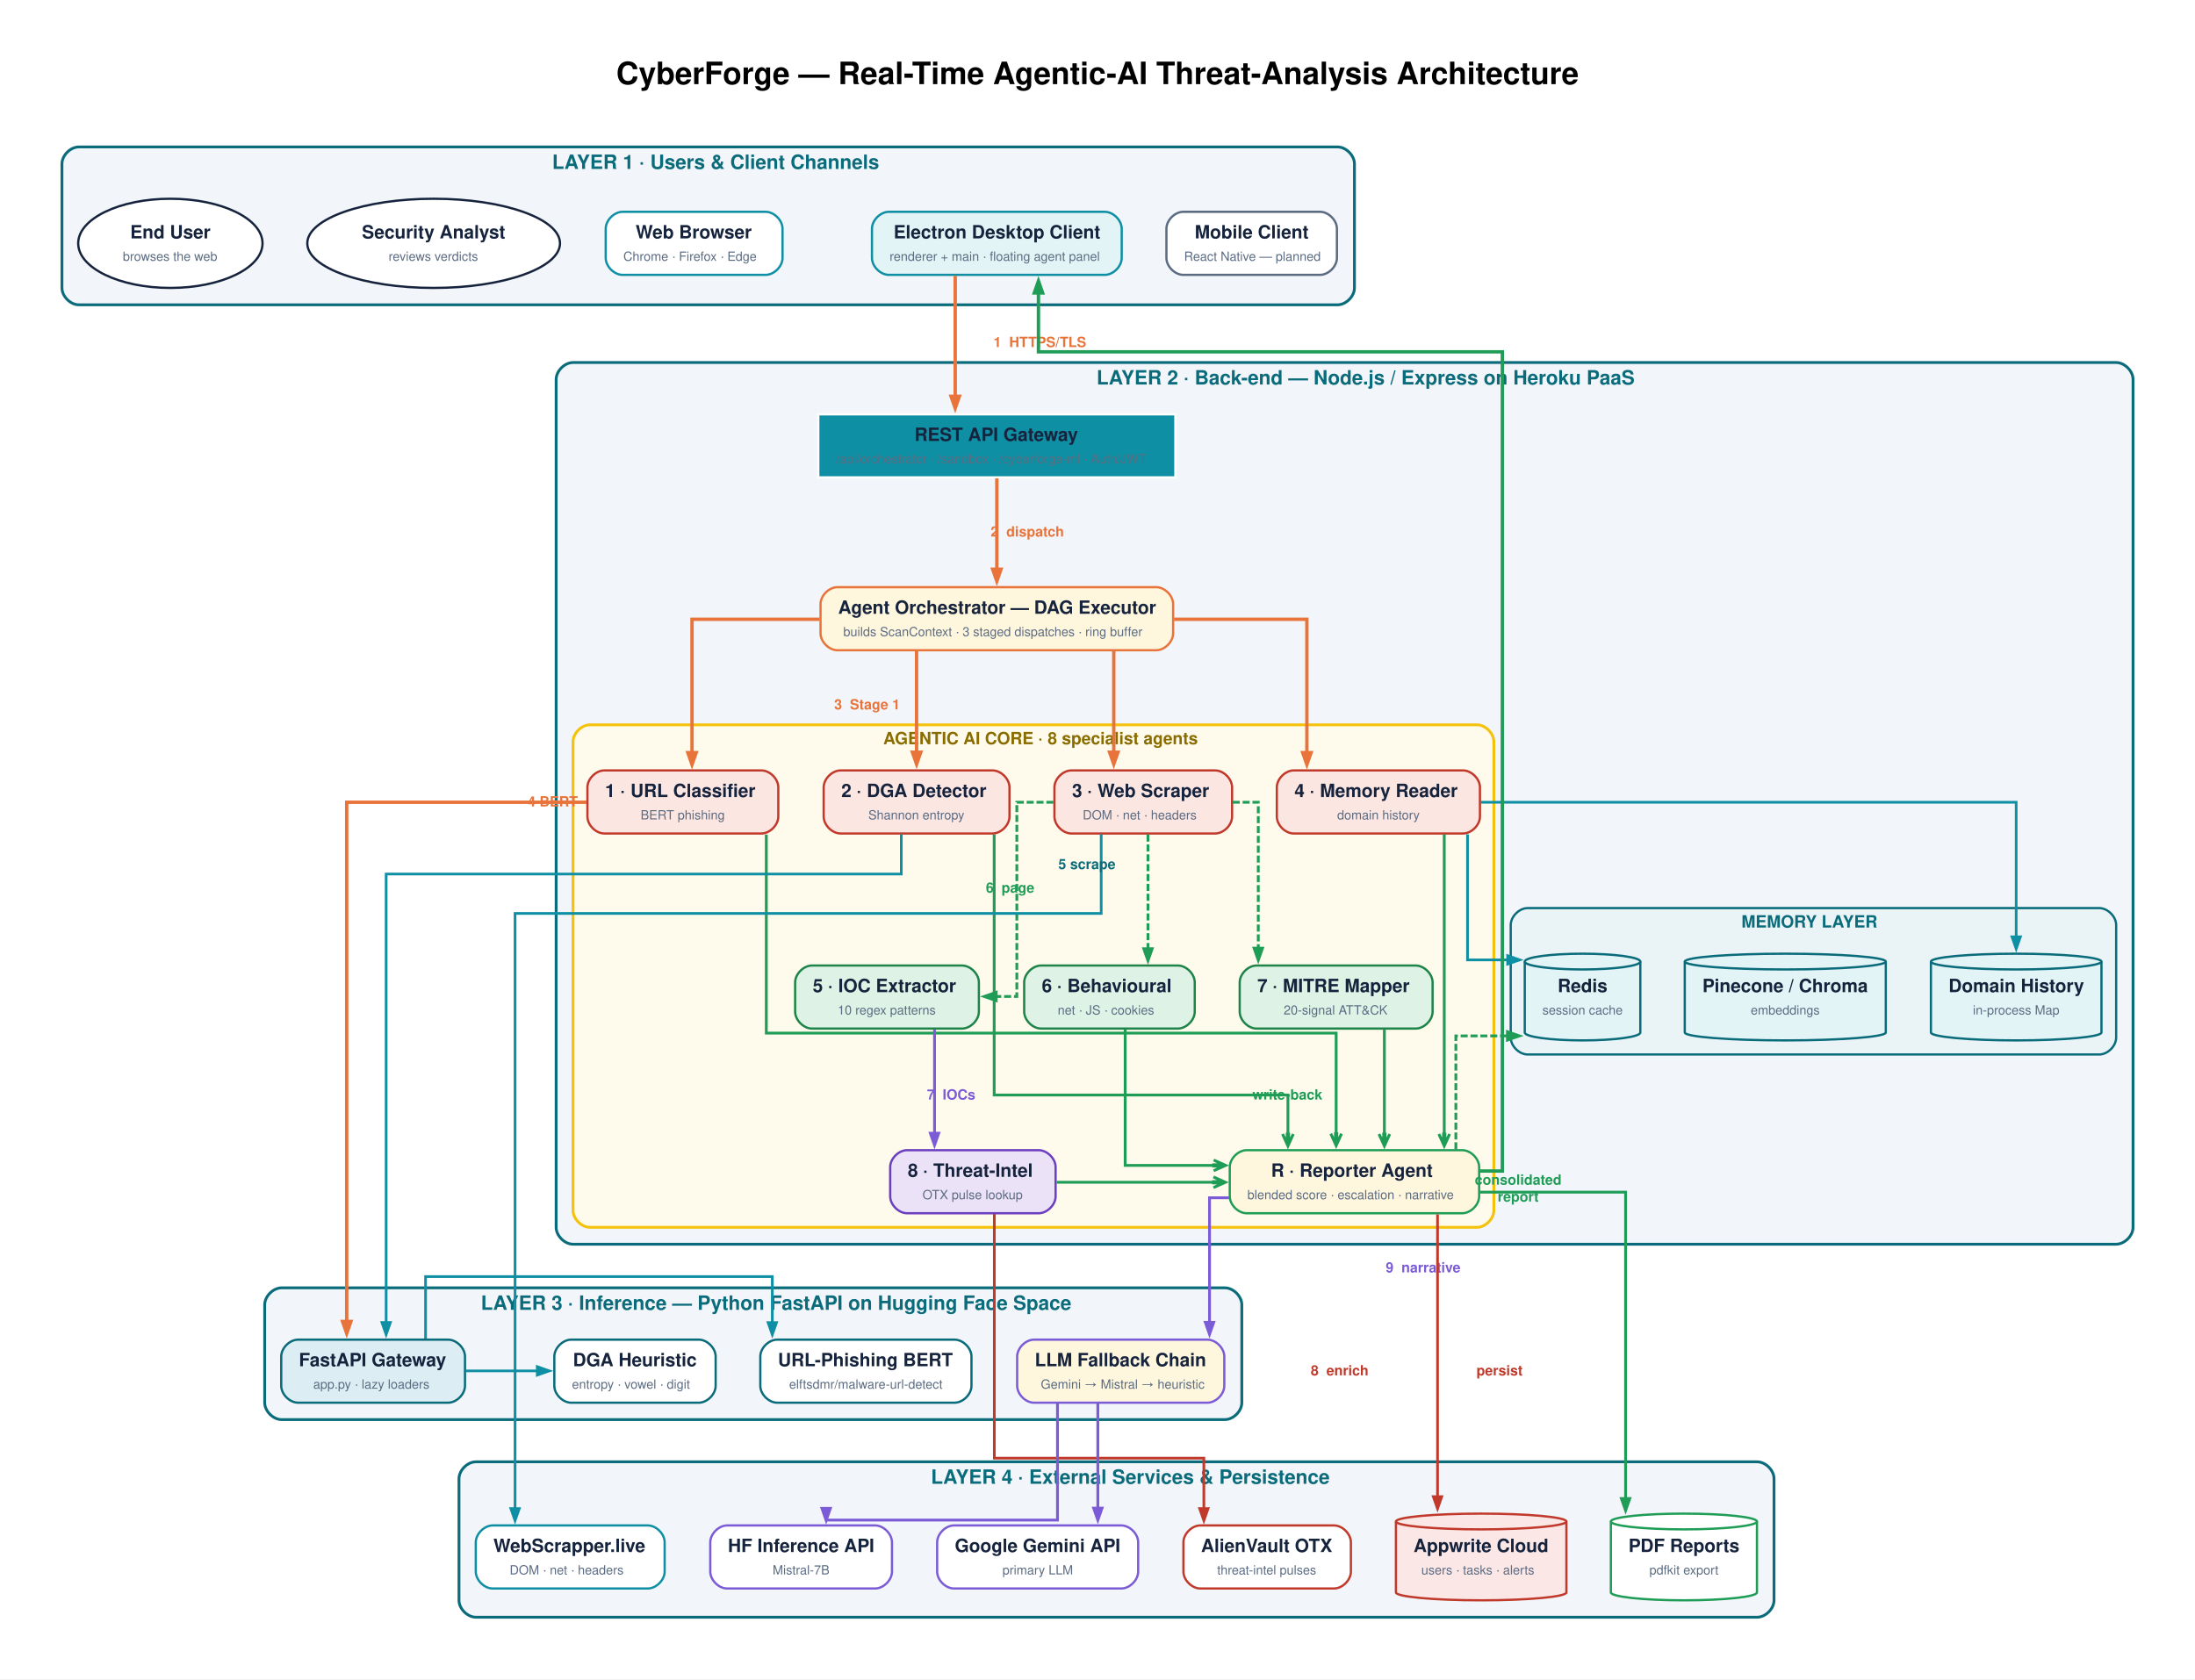
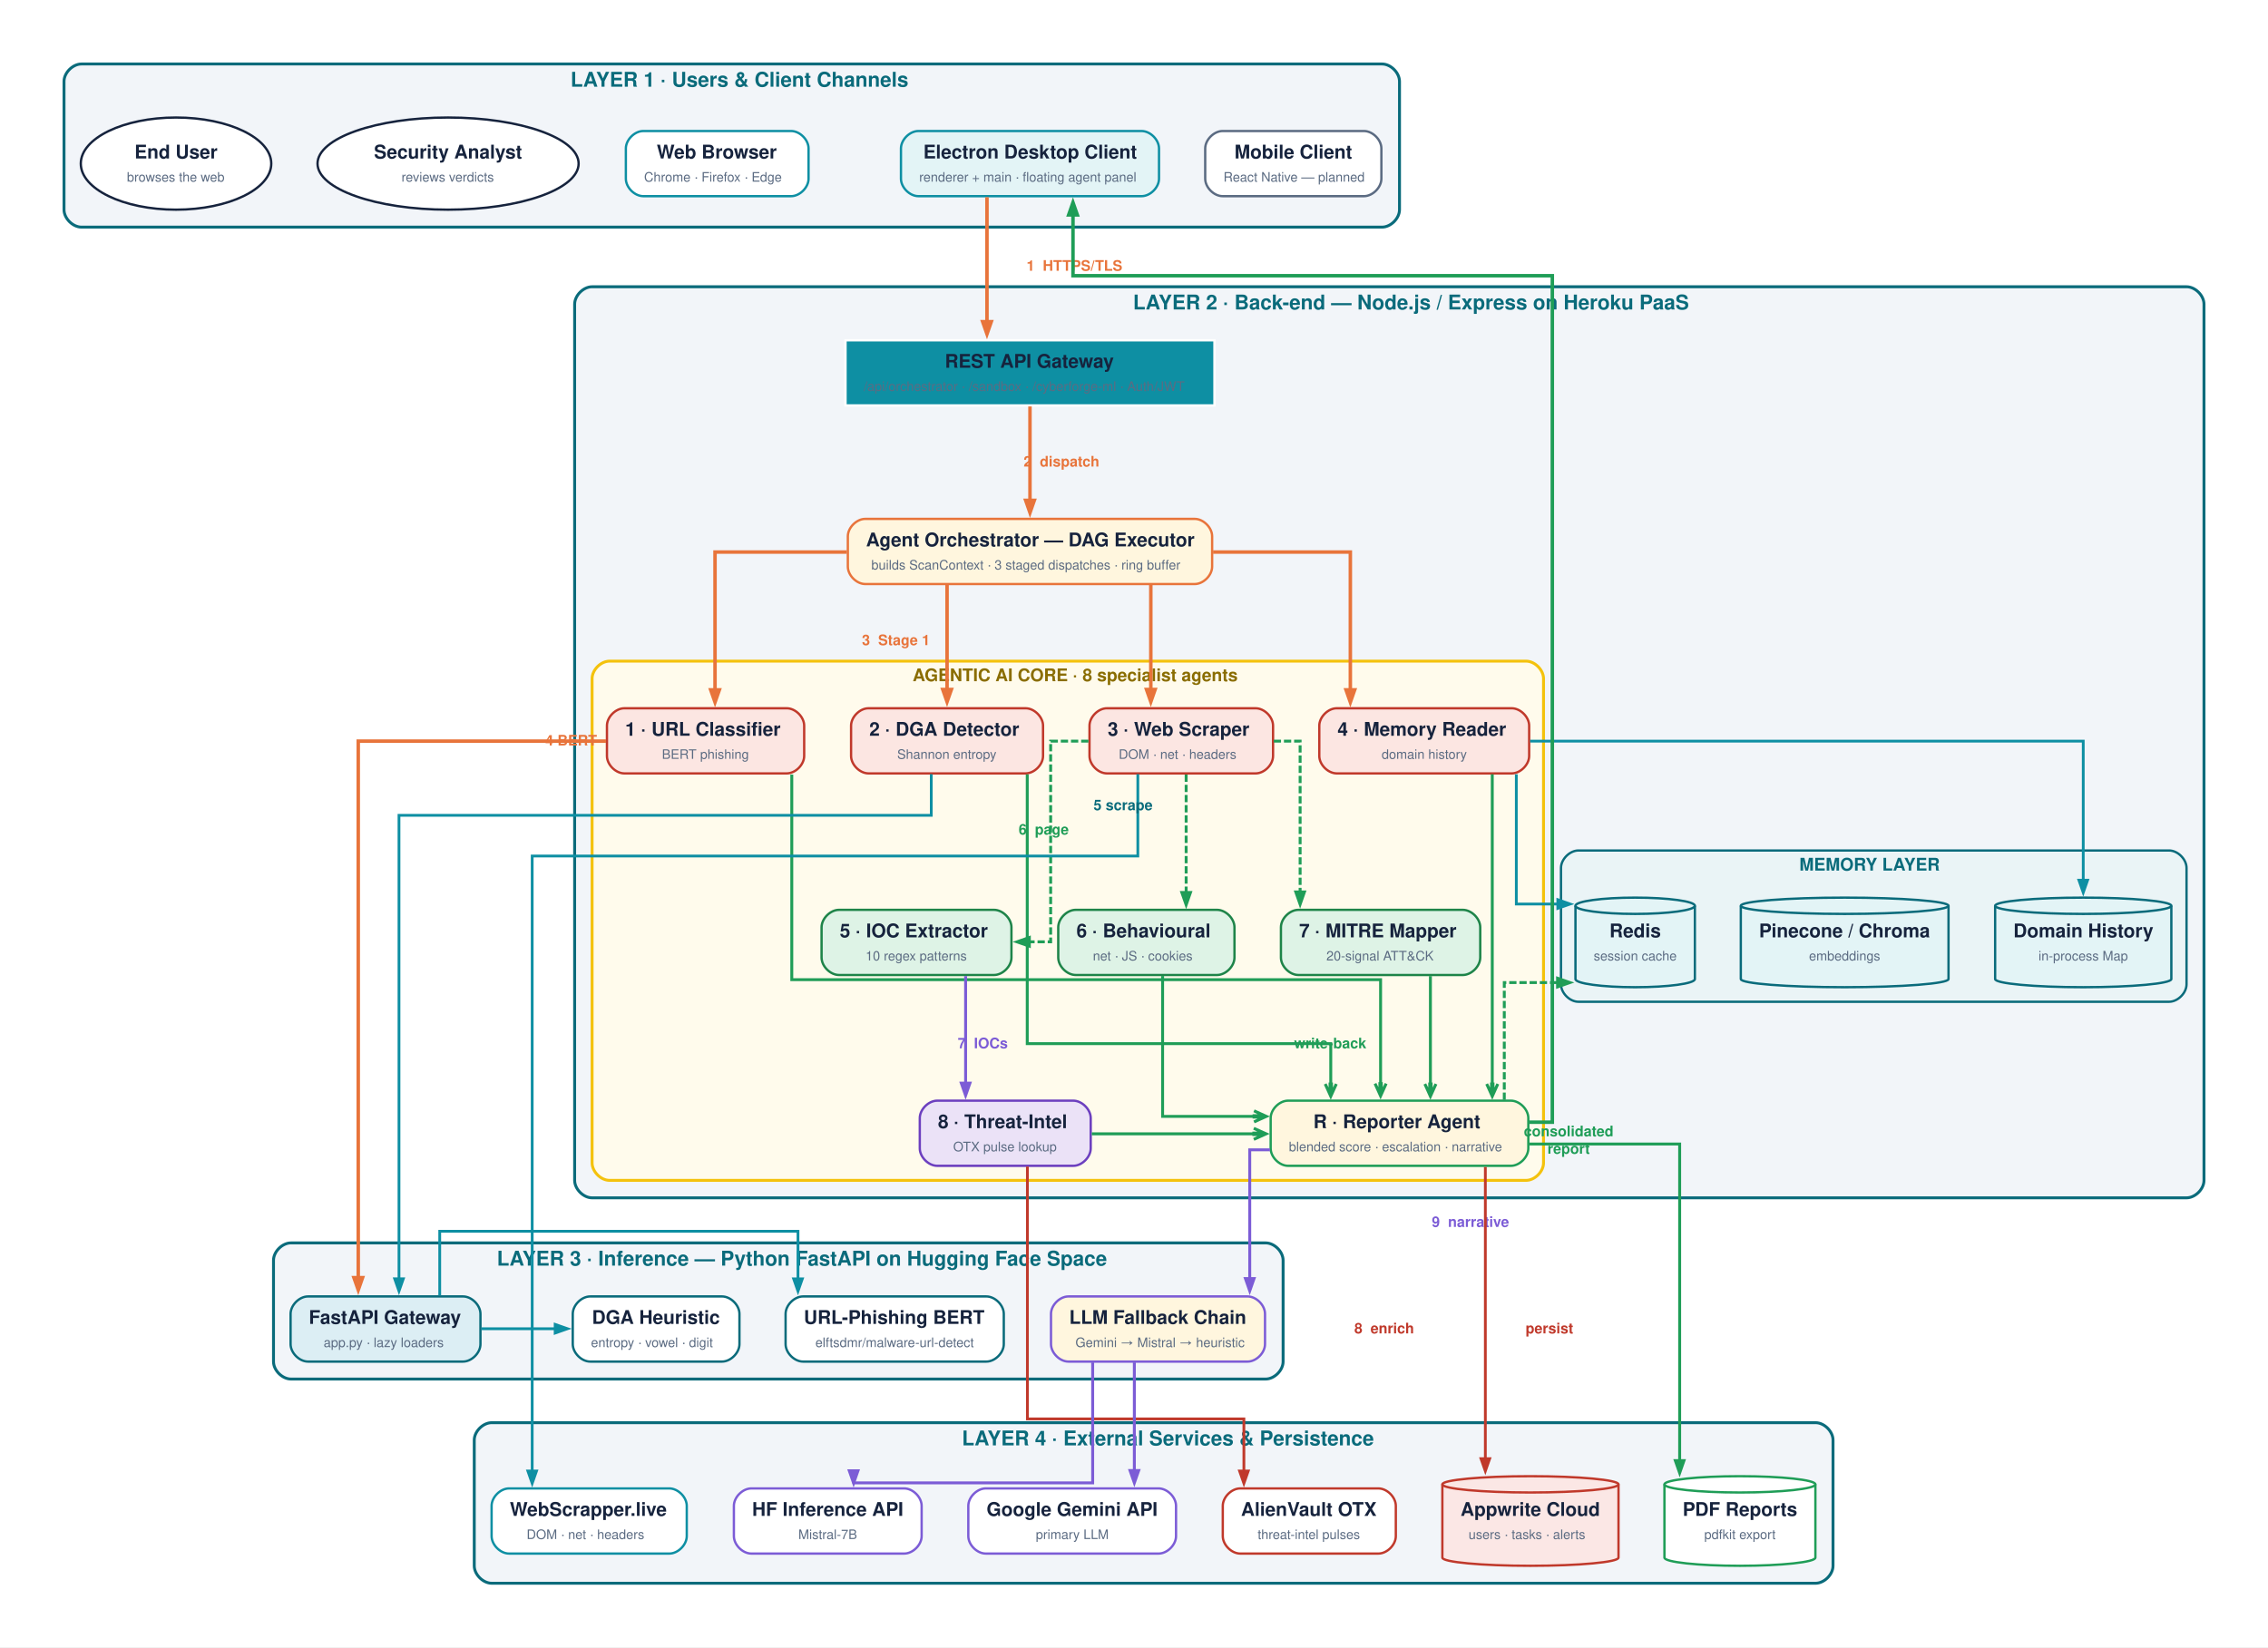
- <svg xmlns="http://www.w3.org/2000/svg" width="1559pt" height="1193pt" viewBox="0.00 0.00 1559.00 1193.00">
-   <g id="graph0" class="graph" transform="scale(1 1) rotate(0) translate(36 1156.96)">
-     <polygon fill="white" stroke="none" points="-36,36 -36,-1156.96 1523,-1156.96 1523,36 -36,36" />
-     <text xml:space="preserve" text-anchor="middle" x="743.5" y="-1097.16" font-family="Helvetica,sans-Serif" font-weight="bold" font-size="22.00">CyberForge — Real-Time Agentic-AI Threat-Analysis Architecture</text>
+ <svg xmlns="http://www.w3.org/2000/svg" width="1559pt" height="1133pt" viewBox="0.00 0.00 1559.00 1133.00">
+   <g id="graph0" class="graph" transform="scale(1 1) rotate(0) translate(36 1096.56)">
+     <polygon fill="white" stroke="none" points="-36,36 -36,-1096.56 1523,-1096.56 1523,36 -36,36" />
    <g id="clust1" class="cluster">
      <path fill="#f2f5f9" stroke="#0a6b7b" stroke-width="2" d="M20,-940.4C20,-940.4 914,-940.4 914,-940.4 920,-940.4 926,-946.4 926,-952.4 926,-952.4 926,-1040.56 926,-1040.56 926,-1046.56 920,-1052.56 914,-1052.56 914,-1052.56 20,-1052.56 20,-1052.56 14,-1052.56 8,-1046.56 8,-1040.56 8,-1040.56 8,-952.4 8,-952.4 8,-946.4 14,-940.4 20,-940.4" />
      <text xml:space="preserve" text-anchor="start" x="356.16" y="-1036.96" font-family="Helvetica,sans-Serif" font-weight="bold" font-size="14.00" fill="#0a6b7b">LAYER 1 · Users &amp; Client Channels</text>
    </g>
    <g id="clust3" class="cluster">
      <path fill="#f2f5f9" stroke="#0a6b7b" stroke-width="2" d="M371,-273C371,-273 1467,-273 1467,-273 1473,-273 1479,-279 1479,-285 1479,-285 1479,-887.4 1479,-887.4 1479,-893.4 1473,-899.4 1467,-899.4 1467,-899.4 371,-899.4 371,-899.4 365,-899.4 359,-893.4 359,-887.4 359,-887.4 359,-285 359,-285 359,-279 365,-273 371,-273" />
      <text xml:space="preserve" text-anchor="start" x="742.82" y="-883.8" font-family="Helvetica,sans-Serif" font-weight="bold" font-size="14.00" fill="#0a6b7b">LAYER 2 · Back-end — Node.js / Express on Heroku PaaS</text>
    </g>
    <g id="clust4" class="cluster">
      <path fill="#fffbec" stroke="#f4c20d" stroke-width="2" d="M383,-285C383,-285 1013,-285 1013,-285 1019,-285 1025,-291 1025,-297 1025,-297 1025,-630 1025,-630 1025,-636 1019,-642 1013,-642 1013,-642 383,-642 383,-642 377,-642 371,-636 371,-630 371,-630 371,-297 371,-297 371,-291 377,-285 383,-285" />
      <text xml:space="preserve" text-anchor="start" x="591.33" y="-628.2" font-family="Helvetica,sans-Serif" font-weight="bold" font-size="12.00" fill="#8a6d00">AGENTIC AI CORE · 8 specialist agents</text>
    </g>
    <g id="clust8" class="cluster">
      <path fill="#eaf4f6" stroke="#0a6b7b" stroke-width="1.6" d="M1049,-407.8C1049,-407.8 1455,-407.8 1455,-407.8 1461,-407.8 1467,-413.8 1467,-419.8 1467,-419.8 1467,-499.8 1467,-499.8 1467,-505.8 1461,-511.8 1455,-511.8 1455,-511.8 1049,-511.8 1049,-511.8 1043,-511.8 1037,-505.8 1037,-499.8 1037,-499.8 1037,-419.8 1037,-419.8 1037,-413.8 1043,-407.8 1049,-407.8" />
      <text xml:space="preserve" text-anchor="start" x="1200.84" y="-498" font-family="Helvetica,sans-Serif" font-weight="bold" font-size="12.00" fill="#0a6b7b">MEMORY LAYER</text>
    </g>
    <g id="clust10" class="cluster">
      <path fill="#f2f5f9" stroke="#0a6b7b" stroke-width="2" d="M164,-148.4C164,-148.4 834,-148.4 834,-148.4 840,-148.4 846,-154.4 846,-160.4 846,-160.4 846,-230 846,-230 846,-236 840,-242 834,-242 834,-242 164,-242 164,-242 158,-242 152,-236 152,-230 152,-230 152,-160.4 152,-160.4 152,-154.4 158,-148.4 164,-148.4" />
      <text xml:space="preserve" text-anchor="start" x="305.53" y="-226.4" font-family="Helvetica,sans-Serif" font-weight="bold" font-size="14.00" fill="#0a6b7b">LAYER 3 · Inference — Python FastAPI on Hugging Face Space</text>
    </g>
    <g id="clust12" class="cluster">
      <path fill="#f2f5f9" stroke="#0a6b7b" stroke-width="2" d="M302,-8C302,-8 1212,-8 1212,-8 1218,-8 1224,-14 1224,-20 1224,-20 1224,-106.4 1224,-106.4 1224,-112.4 1218,-118.4 1212,-118.4 1212,-118.4 302,-118.4 302,-118.4 296,-118.4 290,-112.4 290,-106.4 290,-106.4 290,-20 290,-20 290,-14 296,-8 302,-8" />
      <text xml:space="preserve" text-anchor="start" x="625.2" y="-102.8" font-family="Helvetica,sans-Serif" font-weight="bold" font-size="14.00" fill="#0a6b7b">LAYER 4 · External Services &amp; Persistence</text>
    </g>
    <g id="node1" class="node">
      <ellipse fill="#ffffff" stroke="#16233d" stroke-width="1.6" cx="85" cy="-984.08" rx="65.46" ry="31.68" />
      <text xml:space="preserve" text-anchor="start" x="56.46" y="-987.58" font-family="Helvetica,sans-Serif" font-weight="bold" font-size="13.00" fill="#16233d">End User</text>
      <text xml:space="preserve" text-anchor="start" x="51.23" y="-971.68" font-family="Helvetica,sans-Serif" font-size="9.00" fill="#5b6b82">browses the web</text>
    </g>
    <g id="node3" class="node">
      <path fill="#e3f4f6" stroke="#0e8fa3" stroke-width="1.6" d="M748.69,-1006.48C748.69,-1006.48 595.31,-1006.48 595.31,-1006.48 589.31,-1006.48 583.31,-1000.48 583.31,-994.48 583.31,-994.48 583.31,-973.68 583.31,-973.68 583.31,-967.68 589.31,-961.68 595.31,-961.68 595.31,-961.68 748.69,-961.68 748.69,-961.68 754.69,-961.68 760.69,-967.68 760.69,-973.68 760.69,-973.68 760.69,-994.48 760.69,-994.48 760.69,-1000.48 754.69,-1006.48 748.69,-1006.48" />
      <text xml:space="preserve" text-anchor="start" x="598.68" y="-987.58" font-family="Helvetica,sans-Serif" font-weight="bold" font-size="13.00" fill="#16233d">Electron Desktop Client</text>
      <text xml:space="preserve" text-anchor="start" x="595.83" y="-971.68" font-family="Helvetica,sans-Serif" font-size="9.00" fill="#5b6b82">renderer + main · floating agent panel</text>
    </g>
    <g id="node2" class="node">
      <ellipse fill="#ffffff" stroke="#16233d" stroke-width="1.6" cx="272" cy="-984.08" rx="89.74" ry="31.68" />
      <text xml:space="preserve" text-anchor="start" x="221.06" y="-987.58" font-family="Helvetica,sans-Serif" font-weight="bold" font-size="13.00" fill="#16233d">Security Analyst</text>
      <text xml:space="preserve" text-anchor="start" x="239.99" y="-971.68" font-family="Helvetica,sans-Serif" font-size="9.00" fill="#5b6b82">reviews verdicts</text>
    </g>
    <g id="node6" class="node">
      <polygon fill="#0e8fa3" stroke="white" stroke-width="1.6" points="798.81,-862.6 545.19,-862.6 545.19,-817.8 798.81,-817.8 798.81,-862.6" />
      <text xml:space="preserve" text-anchor="start" x="613.48" y="-843.7" font-family="Helvetica,sans-Serif" font-weight="bold" font-size="13.00" fill="#16233d">REST API Gateway</text>
      <text xml:space="preserve" text-anchor="start" x="557.71" y="-827.8" font-family="Helvetica,sans-Serif" font-size="9.00" fill="#5b6b82">/api/orchestrator · /sandbox · /cyberforge-ml · Auth/JWT</text>
    </g>
    <g id="edge3" class="edge">
      <path fill="none" stroke="#e8743b" stroke-width="2.4" d="M642.44,-960.96C642.44,-960.96 642.44,-875.39 642.44,-875.39" />
      <polygon fill="#e8743b" stroke="#e8743b" stroke-width="2.4" points="645.41,-875.39 642.44,-866.89 639.46,-875.39 645.41,-875.39" />
      <text xml:space="preserve" text-anchor="middle" x="702.56" y="-910.4" font-family="Helvetica,sans-Serif" font-weight="bold" font-size="10.00" fill="#e8743b">1  HTTPS/TLS</text>
    </g>
    <g id="node4" class="node">
      <path fill="#ffffff" stroke="#0e8fa3" stroke-width="1.6" d="M507.79,-1006.48C507.79,-1006.48 406.21,-1006.48 406.21,-1006.48 400.21,-1006.48 394.21,-1000.48 394.21,-994.48 394.21,-994.48 394.21,-973.68 394.21,-973.68 394.21,-967.68 400.21,-961.68 406.21,-961.68 406.21,-961.68 507.79,-961.68 507.79,-961.68 513.79,-961.68 519.79,-967.68 519.79,-973.68 519.79,-973.68 519.79,-994.48 519.79,-994.48 519.79,-1000.48 513.79,-1006.48 507.79,-1006.48" />
      <text xml:space="preserve" text-anchor="start" x="415.46" y="-987.58" font-family="Helvetica,sans-Serif" font-weight="bold" font-size="13.00" fill="#16233d">Web Browser</text>
      <text xml:space="preserve" text-anchor="start" x="406.73" y="-971.68" font-family="Helvetica,sans-Serif" font-size="9.00" fill="#5b6b82">Chrome · Firefox · Edge</text>
    </g>
    <g id="edge4" class="edge">
</g>
    <g id="node5" class="node">
      <path fill="#ffffff" stroke="#5b6b82" stroke-width="1.6" d="M901.55,-1006.48C901.55,-1006.48 804.45,-1006.48 804.45,-1006.48 798.45,-1006.48 792.45,-1000.48 792.45,-994.48 792.45,-994.48 792.45,-973.68 792.45,-973.68 792.45,-967.68 798.45,-961.68 804.45,-961.68 804.45,-961.68 901.55,-961.68 901.55,-961.68 907.55,-961.68 913.55,-967.68 913.55,-973.68 913.55,-973.68 913.55,-994.48 913.55,-994.48 913.55,-1000.48 907.55,-1006.48 901.55,-1006.48" />
      <text xml:space="preserve" text-anchor="start" x="812.56" y="-987.58" font-family="Helvetica,sans-Serif" font-weight="bold" font-size="13.00" fill="#16233d">Mobile Client</text>
      <text xml:space="preserve" text-anchor="start" x="804.97" y="-971.68" font-family="Helvetica,sans-Serif" font-size="9.00" fill="#5b6b82">React Native — planned</text>
    </g>
    <g id="node7" class="node">
      <path fill="#fff6de" stroke="#e8743b" stroke-width="1.6" d="M785.21,-739.8C785.21,-739.8 558.79,-739.8 558.79,-739.8 552.79,-739.8 546.79,-733.8 546.79,-727.8 546.79,-727.8 546.79,-707 546.79,-707 546.79,-701 552.79,-695 558.79,-695 558.79,-695 785.21,-695 785.21,-695 791.21,-695 797.21,-701 797.21,-707 797.21,-707 797.21,-727.8 797.21,-727.8 797.21,-733.8 791.21,-739.8 785.21,-739.8" />
      <text xml:space="preserve" text-anchor="start" x="559.31" y="-720.9" font-family="Helvetica,sans-Serif" font-weight="bold" font-size="13.00" fill="#16233d">Agent Orchestrator — DAG Executor</text>
      <text xml:space="preserve" text-anchor="start" x="562.94" y="-705" font-family="Helvetica,sans-Serif" font-size="9.00" fill="#5b6b82">builds ScanContext · 3 staged dispatches · ring buffer</text>
    </g>
    <g id="edge5" class="edge">
      <path fill="none" stroke="#e8743b" stroke-width="2.4" d="M672,-817.1C672,-817.1 672,-752.53 672,-752.53" />
      <polygon fill="#e8743b" stroke="#e8743b" stroke-width="2.4" points="674.98,-752.53 672,-744.03 669.03,-752.53 674.98,-752.53" />
      <text xml:space="preserve" text-anchor="middle" x="693.66" y="-775.8" font-family="Helvetica,sans-Serif" font-weight="bold" font-size="10.00" fill="#e8743b">2  dispatch</text>
    </g>
    <g id="node8" class="node">
      <path fill="#fce6e2" stroke="#c0392b" stroke-width="1.6" d="M504.79,-609.6C504.79,-609.6 393.21,-609.6 393.21,-609.6 387.21,-609.6 381.21,-603.6 381.21,-597.6 381.21,-597.6 381.21,-576.8 381.21,-576.8 381.21,-570.8 387.21,-564.8 393.21,-564.8 393.21,-564.8 504.79,-564.8 504.79,-564.8 510.79,-564.8 516.79,-570.8 516.79,-576.8 516.79,-576.8 516.79,-597.6 516.79,-597.6 516.79,-603.6 510.79,-609.6 504.79,-609.6" />
      <text xml:space="preserve" text-anchor="start" x="393.73" y="-590.7" font-family="Helvetica,sans-Serif" font-weight="bold" font-size="13.00" fill="#16233d">1 · URL Classifier</text>
      <text xml:space="preserve" text-anchor="start" x="418.99" y="-574.8" font-family="Helvetica,sans-Serif" font-size="9.00" fill="#5b6b82">BERT phishing</text>
    </g>
    <g id="edge6" class="edge">
      <path fill="none" stroke="#e8743b" stroke-width="2.4" d="M546.06,-717C498.43,-717 455.5,-717 455.5,-717 455.5,-717 455.5,-622.24 455.5,-622.24" />
      <polygon fill="#e8743b" stroke="#e8743b" stroke-width="2.4" points="458.48,-622.24 455.5,-613.74 452.53,-622.24 458.48,-622.24" />
      <text xml:space="preserve" text-anchor="middle" x="579.86" y="-653" font-family="Helvetica,sans-Serif" font-weight="bold" font-size="10.00" fill="#e8743b">3  Stage 1</text>
    </g>
    <g id="node9" class="node">
      <path fill="#fce6e2" stroke="#c0392b" stroke-width="1.6" d="M668.98,-609.6C668.98,-609.6 561.02,-609.6 561.02,-609.6 555.02,-609.6 549.02,-603.6 549.02,-597.6 549.02,-597.6 549.02,-576.8 549.02,-576.8 549.02,-570.8 555.02,-564.8 561.02,-564.8 561.02,-564.8 668.98,-564.8 668.98,-564.8 674.98,-564.8 680.98,-570.8 680.98,-576.8 680.98,-576.8 680.98,-597.6 680.98,-597.6 680.98,-603.6 674.98,-609.6 668.98,-609.6" />
      <text xml:space="preserve" text-anchor="start" x="561.54" y="-590.7" font-family="Helvetica,sans-Serif" font-weight="bold" font-size="13.00" fill="#16233d">2 · DGA Detector</text>
      <text xml:space="preserve" text-anchor="start" x="580.72" y="-574.8" font-family="Helvetica,sans-Serif" font-size="9.00" fill="#5b6b82">Shannon entropy</text>
    </g>
    <g id="edge7" class="edge">
      <path fill="none" stroke="#e8743b" stroke-width="2.4" d="M615,-694.42C615,-694.42 615,-622.52 615,-622.52" />
      <polygon fill="#e8743b" stroke="#e8743b" stroke-width="2.4" points="617.98,-622.52 615,-614.02 612.03,-622.52 617.98,-622.52" />
    </g>
    <g id="node10" class="node">
      <path fill="#fce6e2" stroke="#c0392b" stroke-width="1.6" d="M827.09,-609.6C827.09,-609.6 724.91,-609.6 724.91,-609.6 718.91,-609.6 712.91,-603.6 712.91,-597.6 712.91,-597.6 712.91,-576.8 712.91,-576.8 712.91,-570.8 718.91,-564.8 724.91,-564.8 724.91,-564.8 827.09,-564.8 827.09,-564.8 833.09,-564.8 839.09,-570.8 839.09,-576.8 839.09,-576.8 839.09,-597.6 839.09,-597.6 839.09,-603.6 833.09,-609.6 827.09,-609.6" />
      <text xml:space="preserve" text-anchor="start" x="725.43" y="-590.7" font-family="Helvetica,sans-Serif" font-weight="bold" font-size="13.00" fill="#16233d">3 · Web Scraper</text>
      <text xml:space="preserve" text-anchor="start" x="732.98" y="-574.8" font-family="Helvetica,sans-Serif" font-size="9.00" fill="#5b6b82">DOM · net · headers</text>
    </g>
    <g id="edge8" class="edge">
      <path fill="none" stroke="#e8743b" stroke-width="2.4" d="M755.06,-694.42C755.06,-694.42 755.06,-622.52 755.06,-622.52" />
      <polygon fill="#e8743b" stroke="#e8743b" stroke-width="2.4" points="758.03,-622.52 755.06,-614.02 752.08,-622.52 758.03,-622.52" />
    </g>
    <g id="node11" class="node">
      <path fill="#fce6e2" stroke="#c0392b" stroke-width="1.6" d="M1003.13,-609.6C1003.13,-609.6 882.87,-609.6 882.87,-609.6 876.87,-609.6 870.87,-603.6 870.87,-597.6 870.87,-597.6 870.87,-576.8 870.87,-576.8 870.87,-570.8 876.87,-564.8 882.87,-564.8 882.87,-564.8 1003.13,-564.8 1003.13,-564.8 1009.13,-564.8 1015.13,-570.8 1015.13,-576.8 1015.13,-576.8 1015.13,-597.6 1015.13,-597.6 1015.13,-603.6 1009.13,-609.6 1003.13,-609.6" />
      <text xml:space="preserve" text-anchor="start" x="883.39" y="-590.7" font-family="Helvetica,sans-Serif" font-weight="bold" font-size="13.00" fill="#16233d">4 · Memory Reader</text>
      <text xml:space="preserve" text-anchor="start" x="913.74" y="-574.8" font-family="Helvetica,sans-Serif" font-size="9.00" fill="#5b6b82">domain history</text>
    </g>
    <g id="edge9" class="edge">
      <path fill="none" stroke="#e8743b" stroke-width="2.4" d="M797.86,-717C847.19,-717 892.21,-717 892.21,-717 892.21,-717 892.21,-622.24 892.21,-622.24" />
      <polygon fill="#e8743b" stroke="#e8743b" stroke-width="2.4" points="895.19,-622.24 892.21,-613.74 889.24,-622.24 895.19,-622.24" />
    </g>
    <g id="node16" class="node">
      <path fill="#fff6de" stroke="#1f9d57" stroke-width="1.6" d="M1002.56,-339.8C1002.56,-339.8 849.44,-339.8 849.44,-339.8 843.44,-339.8 837.44,-333.8 837.44,-327.8 837.44,-327.8 837.44,-307 837.44,-307 837.44,-301 843.44,-295 849.44,-295 849.44,-295 1002.56,-295 1002.56,-295 1008.56,-295 1014.56,-301 1014.56,-307 1014.56,-307 1014.56,-327.8 1014.56,-327.8 1014.56,-333.8 1008.56,-339.8 1002.56,-339.8" />
      <text xml:space="preserve" text-anchor="start" x="866.77" y="-320.9" font-family="Helvetica,sans-Serif" font-weight="bold" font-size="13.00" fill="#16233d">R · Reporter Agent</text>
      <text xml:space="preserve" text-anchor="start" x="849.96" y="-305" font-family="Helvetica,sans-Serif" font-size="9.00" fill="#5b6b82">blended score · escalation · narrative</text>
    </g>
    <g id="edge22" class="edge">
      <path fill="none" stroke="#1f9d57" stroke-width="2" d="M508.27,-564.02C508.27,-518.76 508.27,-423 508.27,-423 508.27,-423 913,-423 913,-423 913,-423 913,-351.51 913,-351.51" />
      <polygon fill="#1f9d57" stroke="#1f9d57" stroke-width="2" points="913,-343.01 916.83,-351.51 913.5,-344.82 913.5,-351.51 913,-351.51 912.5,-351.51 912.5,-344.82 909.18,-351.51 913,-343.01" />
    </g>
    <g id="node20" class="node">
      <path fill="#dceef4" stroke="#0a6b7b" stroke-width="1.6" d="M282.26,-205.2C282.26,-205.2 175.74,-205.2 175.74,-205.2 169.74,-205.2 163.74,-199.2 163.74,-193.2 163.74,-193.2 163.74,-172.4 163.74,-172.4 163.74,-166.4 169.74,-160.4 175.74,-160.4 175.74,-160.4 282.26,-160.4 282.26,-160.4 288.26,-160.4 294.26,-166.4 294.26,-172.4 294.26,-172.4 294.26,-193.2 294.26,-193.2 294.26,-199.2 288.26,-205.2 282.26,-205.2" />
      <text xml:space="preserve" text-anchor="start" x="176.26" y="-186.3" font-family="Helvetica,sans-Serif" font-weight="bold" font-size="13.00" fill="#16233d">FastAPI Gateway</text>
      <text xml:space="preserve" text-anchor="start" x="186.48" y="-170.4" font-family="Helvetica,sans-Serif" font-size="9.00" fill="#5b6b82">app.py · lazy loaders</text>
    </g>
    <g id="edge10" class="edge">
      <path fill="none" stroke="#e8743b" stroke-width="2.4" d="M380.59,-587C310.04,-587 210.26,-587 210.26,-587 210.26,-587 210.26,-218.12 210.26,-218.12" />
      <polygon fill="#e8743b" stroke="#e8743b" stroke-width="2.4" points="213.23,-218.12 210.26,-209.62 207.28,-218.12 213.23,-218.12" />
      <text xml:space="preserve" text-anchor="middle" x="356.59" y="-584" font-family="Helvetica,sans-Serif" font-weight="bold" font-size="10.00" fill="#e8743b">4 BERT</text>
    </g>
    <g id="edge23" class="edge">
      <path fill="none" stroke="#1f9d57" stroke-width="2" d="M670.12,-564.12C670.12,-509.92 670.12,-379 670.12,-379 670.12,-379 878.75,-379 878.75,-379 878.75,-379 878.75,-351.27 878.75,-351.27" />
      <polygon fill="#1f9d57" stroke="#1f9d57" stroke-width="2" points="878.75,-342.77 882.58,-351.27 879.25,-344.59 879.25,-351.27 878.75,-351.27 878.25,-351.27 878.25,-344.59 874.93,-351.27 878.75,-342.77" />
    </g>
    <g id="edge11" class="edge">
      <path fill="none" stroke="#0e8fa3" stroke-width="1.9" d="M604.14,-564.3C604.14,-550.66 604.14,-536 604.14,-536 604.14,-536 238.26,-536 238.26,-536 238.26,-536 238.26,-217.35 238.26,-217.35" />
      <polygon fill="#0e8fa3" stroke="#0e8fa3" stroke-width="1.9" points="241.24,-217.35 238.26,-208.85 235.29,-217.35 241.24,-217.35" />
    </g>
    <g id="node12" class="node">
      <path fill="#def3e6" stroke="#1e8449" stroke-width="1.6" d="M647.26,-471C647.26,-471 540.74,-471 540.74,-471 534.74,-471 528.74,-465 528.74,-459 528.74,-459 528.74,-438.2 528.74,-438.2 528.74,-432.2 534.74,-426.2 540.74,-426.2 540.74,-426.2 647.26,-426.2 647.26,-426.2 653.26,-426.2 659.26,-432.2 659.26,-438.2 659.26,-438.2 659.26,-459 659.26,-459 659.26,-465 653.26,-471 647.26,-471" />
      <text xml:space="preserve" text-anchor="start" x="541.26" y="-452.1" font-family="Helvetica,sans-Serif" font-weight="bold" font-size="13.00" fill="#16233d">5 · IOC Extractor</text>
      <text xml:space="preserve" text-anchor="start" x="558.98" y="-436.2" font-family="Helvetica,sans-Serif" font-size="9.00" fill="#5b6b82">10 regex patterns</text>
    </g>
    <g id="edge17" class="edge">
      <path fill="none" stroke="#1f9d57" stroke-width="2" stroke-dasharray="5,2" d="M712.18,-587C697.55,-587 686.21,-587 686.21,-587 686.21,-587 686.21,-449 686.21,-449 686.21,-449 671.56,-449 671.56,-449" />
      <polygon fill="#1f9d57" stroke="#1f9d57" stroke-width="2" points="671.56,-446.03 663.06,-449 671.56,-451.98 671.56,-446.03" />
      <text xml:space="preserve" text-anchor="middle" x="681.44" y="-522.8" font-family="Helvetica,sans-Serif" font-weight="bold" font-size="10.00" fill="#1f9d57">6  page</text>
    </g>
    <g id="node13" class="node">
      <path fill="#def3e6" stroke="#1e8449" stroke-width="1.6" d="M800.57,-471C800.57,-471 703.43,-471 703.43,-471 697.43,-471 691.43,-465 691.43,-459 691.43,-459 691.43,-438.2 691.43,-438.2 691.43,-432.2 697.43,-426.2 703.43,-426.2 703.43,-426.2 800.57,-426.2 800.57,-426.2 806.57,-426.2 812.57,-432.2 812.57,-438.2 812.57,-438.2 812.57,-459 812.57,-459 812.57,-465 806.57,-471 800.57,-471" />
      <text xml:space="preserve" text-anchor="start" x="703.95" y="-452.1" font-family="Helvetica,sans-Serif" font-weight="bold" font-size="13.00" fill="#16233d">6 · Behavioural</text>
      <text xml:space="preserve" text-anchor="start" x="715.23" y="-436.2" font-family="Helvetica,sans-Serif" font-size="9.00" fill="#5b6b82">net · JS · cookies</text>
    </g>
    <g id="edge18" class="edge">
      <path fill="none" stroke="#1f9d57" stroke-width="2" stroke-dasharray="5,2" d="M779.35,-564C779.35,-564 779.35,-482.94 779.35,-482.94" />
      <polygon fill="#1f9d57" stroke="#1f9d57" stroke-width="2" points="782.32,-482.94 779.35,-474.44 776.37,-482.94 782.32,-482.94" />
    </g>
    <g id="node14" class="node">
      <path fill="#def3e6" stroke="#1e8449" stroke-width="1.6" d="M969.5,-471C969.5,-471 856.5,-471 856.5,-471 850.5,-471 844.5,-465 844.5,-459 844.5,-459 844.5,-438.2 844.5,-438.2 844.5,-432.2 850.5,-426.2 856.5,-426.2 856.5,-426.2 969.5,-426.2 969.5,-426.2 975.5,-426.2 981.5,-432.2 981.5,-438.2 981.5,-438.2 981.5,-459 981.5,-459 981.5,-465 975.5,-471 969.5,-471" />
      <text xml:space="preserve" text-anchor="start" x="857.02" y="-452.1" font-family="Helvetica,sans-Serif" font-weight="bold" font-size="13.00" fill="#16233d">7 · MITRE Mapper</text>
      <text xml:space="preserve" text-anchor="start" x="875.74" y="-436.2" font-family="Helvetica,sans-Serif" font-size="9.00" fill="#5b6b82">20-signal ATT&amp;CK</text>
    </g>
    <g id="edge19" class="edge">
      <path fill="none" stroke="#1f9d57" stroke-width="2" stroke-dasharray="5,2" d="M839.56,-587C850.1,-587 857.69,-587 857.69,-587 857.69,-587 857.69,-483.29 857.69,-483.29" />
      <polygon fill="#1f9d57" stroke="#1f9d57" stroke-width="2" points="860.66,-483.29 857.69,-474.79 854.71,-483.29 860.66,-483.29" />
    </g>
    <g id="node26" class="node">
      <path fill="#ffffff" stroke="#0e8fa3" stroke-width="1.6" d="M424.07,-73.2C424.07,-73.2 313.93,-73.2 313.93,-73.2 307.93,-73.2 301.93,-67.2 301.93,-61.2 301.93,-61.2 301.93,-40.4 301.93,-40.4 301.93,-34.4 307.93,-28.4 313.93,-28.4 313.93,-28.4 424.07,-28.4 424.07,-28.4 430.07,-28.4 436.07,-34.4 436.07,-40.4 436.07,-40.4 436.07,-61.2 436.07,-61.2 436.07,-67.2 430.07,-73.2 424.07,-73.2" />
      <text xml:space="preserve" text-anchor="start" x="314.45" y="-54.3" font-family="Helvetica,sans-Serif" font-weight="bold" font-size="13.00" fill="#16233d">WebScrapper.live</text>
      <text xml:space="preserve" text-anchor="start" x="325.98" y="-38.4" font-family="Helvetica,sans-Serif" font-size="9.00" fill="#5b6b82">DOM · net · headers</text>
    </g>
    <g id="edge14" class="edge">
      <path fill="none" stroke="#0e8fa3" stroke-width="1.9" d="M746.13,-564.29C746.13,-540.9 746.13,-508 746.13,-508 746.13,-508 329.82,-508 329.82,-508 329.82,-508 329.82,-85.16 329.82,-85.16" />
      <polygon fill="#0e8fa3" stroke="#0e8fa3" stroke-width="1.9" points="332.8,-85.16 329.82,-76.66 326.85,-85.16 332.8,-85.16" />
      <text xml:space="preserve" text-anchor="middle" x="735.98" y="-539.54" font-family="Helvetica,sans-Serif" font-weight="bold" font-size="10.00" fill="#0a6b7b">5 scrape</text>
    </g>
    <g id="edge24" class="edge">
      <path fill="none" stroke="#1f9d57" stroke-width="2" d="M989.77,-564.2C989.77,-564.2 989.77,-351.28 989.77,-351.28" />
      <polygon fill="#1f9d57" stroke="#1f9d57" stroke-width="2" points="989.77,-342.78 993.59,-351.28 990.27,-344.59 990.27,-351.28 989.77,-351.28 989.27,-351.28 989.27,-344.59 985.94,-351.28 989.77,-342.78" />
    </g>
    <g id="node17" class="node">
      <path fill="#e3f4f6" stroke="#0a6b7b" stroke-width="1.6" d="M1129.04,-473.8C1129.04,-476.89 1110.64,-479.4 1088,-479.4 1065.36,-479.4 1046.96,-476.89 1046.96,-473.8 1046.96,-473.8 1046.96,-423.4 1046.96,-423.4 1046.96,-420.31 1065.36,-417.8 1088,-417.8 1110.64,-417.8 1129.04,-420.31 1129.04,-423.4 1129.04,-423.4 1129.04,-473.8 1129.04,-473.8" />
      <path fill="none" stroke="#0a6b7b" stroke-width="1.6" d="M1129.04,-473.8C1129.04,-470.71 1110.64,-468.2 1088,-468.2 1065.36,-468.2 1046.96,-470.71 1046.96,-473.8" />
      <text xml:space="preserve" text-anchor="start" x="1070.3" y="-452.1" font-family="Helvetica,sans-Serif" font-weight="bold" font-size="13.00" fill="#16233d">Redis</text>
      <text xml:space="preserve" text-anchor="start" x="1059.48" y="-436.2" font-family="Helvetica,sans-Serif" font-size="9.00" fill="#5b6b82">session cache</text>
    </g>
    <g id="edge16" class="edge">
      <path fill="none" stroke="#0e8fa3" stroke-width="1.9" d="M1006.3,-564.22C1006.3,-531.4 1006.3,-475 1006.3,-475 1006.3,-475 1034.82,-475 1034.82,-475" />
      <polygon fill="#0e8fa3" stroke="#0e8fa3" stroke-width="1.9" points="1034.82,-477.98 1043.32,-475 1034.82,-472.03 1034.82,-477.98" />
    </g>
    <g id="node19" class="node">
      <path fill="#e3f4f6" stroke="#0a6b7b" stroke-width="1.6" d="M1456.56,-473.8C1456.56,-476.89 1429.41,-479.4 1396,-479.4 1362.59,-479.4 1335.44,-476.89 1335.44,-473.8 1335.44,-473.8 1335.44,-423.4 1335.44,-423.4 1335.44,-420.31 1362.59,-417.8 1396,-417.8 1429.41,-417.8 1456.56,-420.31 1456.56,-423.4 1456.56,-423.4 1456.56,-473.8 1456.56,-473.8" />
      <path fill="none" stroke="#0a6b7b" stroke-width="1.6" d="M1456.56,-473.8C1456.56,-470.71 1429.41,-468.2 1396,-468.2 1362.59,-468.2 1335.44,-470.71 1335.44,-473.8" />
      <text xml:space="preserve" text-anchor="start" x="1347.96" y="-452.1" font-family="Helvetica,sans-Serif" font-weight="bold" font-size="13.00" fill="#16233d">Domain History</text>
      <text xml:space="preserve" text-anchor="start" x="1365.24" y="-436.2" font-family="Helvetica,sans-Serif" font-size="9.00" fill="#5b6b82">in-process Map</text>
    </g>
    <g id="edge15" class="edge">
      <path fill="none" stroke="#0e8fa3" stroke-width="1.9" d="M1015.78,-587C1143.83,-587 1396,-587 1396,-587 1396,-587 1396,-491.38 1396,-491.38" />
      <polygon fill="#0e8fa3" stroke="#0e8fa3" stroke-width="1.9" points="1398.98,-491.38 1396,-482.88 1393.03,-491.38 1398.98,-491.38" />
    </g>
    <g id="node15" class="node">
      <path fill="#ebe2f7" stroke="#6c3fbf" stroke-width="1.6" d="M701.75,-339.8C701.75,-339.8 608.25,-339.8 608.25,-339.8 602.25,-339.8 596.25,-333.8 596.25,-327.8 596.25,-327.8 596.25,-307 596.25,-307 596.25,-301 602.25,-295 608.25,-295 608.25,-295 701.75,-295 701.75,-295 707.75,-295 713.75,-301 713.75,-307 713.75,-307 713.75,-327.8 713.75,-327.8 713.75,-333.8 707.75,-339.8 701.75,-339.8" />
      <text xml:space="preserve" text-anchor="start" x="608.77" y="-320.9" font-family="Helvetica,sans-Serif" font-weight="bold" font-size="13.00" fill="#16233d">8 · Threat-Intel</text>
      <text xml:space="preserve" text-anchor="start" x="619.23" y="-305" font-family="Helvetica,sans-Serif" font-size="9.00" fill="#5b6b82">OTX pulse lookup</text>
    </g>
    <g id="edge20" class="edge">
      <path fill="none" stroke="#7c5cd6" stroke-width="2" d="M627.75,-425.45C627.75,-425.45 627.75,-351.85 627.75,-351.85" />
      <polygon fill="#7c5cd6" stroke="#7c5cd6" stroke-width="2" points="630.73,-351.85 627.75,-343.35 624.78,-351.85 630.73,-351.85" />
      <text xml:space="preserve" text-anchor="middle" x="639.56" y="-375.8" font-family="Helvetica,sans-Serif" font-weight="bold" font-size="10.00" fill="#7c5cd6">7  IOCs</text>
    </g>
    <g id="edge25" class="edge">
      <path fill="none" stroke="#1f9d57" stroke-width="2" d="M763.16,-425.54C763.16,-390.79 763.16,-329 763.16,-329 763.16,-329 826.02,-329 826.02,-329" />
      <polygon fill="#1f9d57" stroke="#1f9d57" stroke-width="2" points="834.52,-329 826.02,-332.83 832.71,-329.5 826.02,-329.5 826.02,-329 826.02,-328.5 832.71,-328.5 826.02,-325.18 834.52,-329" />
    </g>
    <g id="edge26" class="edge">
      <path fill="none" stroke="#1f9d57" stroke-width="2" d="M947.25,-425.45C947.25,-425.45 947.25,-351.26 947.25,-351.26" />
      <polygon fill="#1f9d57" stroke="#1f9d57" stroke-width="2" points="947.25,-342.76 951.08,-351.26 947.75,-344.57 947.75,-351.26 947.25,-351.26 946.75,-351.26 946.75,-344.57 943.43,-351.26 947.25,-342.76" />
    </g>
    <g id="edge27" class="edge">
      <path fill="none" stroke="#1f9d57" stroke-width="2" d="M714.47,-317C714.47,-317 825.86,-317 825.86,-317" />
      <polygon fill="#1f9d57" stroke="#1f9d57" stroke-width="2" points="834.36,-317 825.86,-320.83 832.54,-317.5 825.86,-317.5 825.86,-317 825.86,-316.5 832.54,-316.5 825.86,-313.18 834.36,-317" />
    </g>
    <g id="node25" class="node">
      <path fill="#ffffff" stroke="#c0392b" stroke-width="1.6" d="M911.47,-73.2C911.47,-73.2 816.53,-73.2 816.53,-73.2 810.53,-73.2 804.53,-67.2 804.53,-61.2 804.53,-61.2 804.53,-40.4 804.53,-40.4 804.53,-34.4 810.53,-28.4 816.53,-28.4 816.53,-28.4 911.47,-28.4 911.47,-28.4 917.47,-28.4 923.47,-34.4 923.47,-40.4 923.47,-40.4 923.47,-61.2 923.47,-61.2 923.47,-67.2 917.47,-73.2 911.47,-73.2" />
      <text xml:space="preserve" text-anchor="start" x="817.05" y="-54.3" font-family="Helvetica,sans-Serif" font-weight="bold" font-size="13.00" fill="#16233d">AlienVault OTX</text>
      <text xml:space="preserve" text-anchor="start" x="828.48" y="-38.4" font-family="Helvetica,sans-Serif" font-size="9.00" fill="#5b6b82">threat-intel pulses</text>
    </g>
    <g id="edge21" class="edge">
      <path fill="none" stroke="#c0392b" stroke-width="1.9" d="M670.22,-294.49C670.22,-242.68 670.22,-121 670.22,-121 670.22,-121 819.04,-121 819.04,-121 819.04,-121 819.04,-85.16 819.04,-85.16" />
      <polygon fill="#c0392b" stroke="#c0392b" stroke-width="1.9" points="822.02,-85.16 819.04,-76.66 816.07,-85.16 822.02,-85.16" />
      <text xml:space="preserve" text-anchor="middle" x="915.49" y="-179.8" font-family="Helvetica,sans-Serif" font-weight="bold" font-size="10.00" fill="#c0392b">8  enrich</text>
    </g>
    <g id="edge34" class="edge">
      <path fill="none" stroke="#1f9d57" stroke-width="2.4" d="M1015.09,-325C1024.68,-325 1031.05,-325 1031.05,-325 1031.05,-325 1031.05,-907 1031.05,-907 1031.05,-907 701.56,-907 701.56,-907 701.56,-907 701.56,-948.82 701.56,-948.82" />
      <polygon fill="#1f9d57" stroke="#1f9d57" stroke-width="2.4" points="698.59,-948.82 701.56,-957.32 704.54,-948.82 698.59,-948.82" />
      <text xml:space="preserve" text-anchor="middle" x="1042.28" y="-315.32" font-family="Helvetica,sans-Serif" font-weight="bold" font-size="10.00" fill="#1f9d57">consolidated</text>
      <text xml:space="preserve" text-anchor="middle" x="1042.28" y="-303.32" font-family="Helvetica,sans-Serif" font-weight="bold" font-size="10.00" fill="#1f9d57">report</text>
    </g>
    <g id="edge33" class="edge">
      <path fill="none" stroke="#1f9d57" stroke-width="2" stroke-dasharray="5,2" d="M998.03,-340.39C998.03,-370.91 998.03,-421 998.03,-421 998.03,-421 1034.65,-421 1034.65,-421" />
      <polygon fill="#1f9d57" stroke="#1f9d57" stroke-width="2" points="1034.65,-423.98 1043.15,-421 1034.65,-418.03 1034.65,-423.98" />
      <text xml:space="preserve" text-anchor="middle" x="878.38" y="-375.8" font-family="Helvetica,sans-Serif" font-weight="bold" font-size="10.00" fill="#1f9d57">write-back</text>
    </g>
    <g id="node23" class="node">
      <path fill="#fff6de" stroke="#7c5cd6" stroke-width="1.6" d="M821.56,-205.2C821.56,-205.2 698.44,-205.2 698.44,-205.2 692.44,-205.2 686.44,-199.2 686.44,-193.2 686.44,-193.2 686.44,-172.4 686.44,-172.4 686.44,-166.4 692.44,-160.4 698.44,-160.4 698.44,-160.4 821.56,-160.4 821.56,-160.4 827.56,-160.4 833.56,-166.4 833.56,-172.4 833.56,-172.4 833.56,-193.2 833.56,-193.2 833.56,-199.2 827.56,-205.2 821.56,-205.2" />
      <text xml:space="preserve" text-anchor="start" x="698.96" y="-186.3" font-family="Helvetica,sans-Serif" font-weight="bold" font-size="13.00" fill="#16233d">LLM Fallback Chain</text>
      <text xml:space="preserve" text-anchor="start" x="703.24" y="-170.4" font-family="Helvetica,sans-Serif" font-size="9.00" fill="#5b6b82">Gemini → Mistral → heuristic</text>
    </g>
    <g id="edge28" class="edge">
      <path fill="none" stroke="#7c5cd6" stroke-width="2" d="M836.94,-306C828.53,-306 823.06,-306 823.06,-306 823.06,-306 823.06,-217.5 823.06,-217.5" />
      <polygon fill="#7c5cd6" stroke="#7c5cd6" stroke-width="2" points="826.04,-217.5 823.06,-209 820.09,-217.5 826.04,-217.5" />
      <text xml:space="preserve" text-anchor="middle" x="974.77" y="-253" font-family="Helvetica,sans-Serif" font-weight="bold" font-size="10.00" fill="#7c5cd6">9  narrative</text>
    </g>
    <g id="node24" class="node">
      <path fill="#fbe7e5" stroke="#c0392b" stroke-width="1.6" d="M1076.54,-76C1076.54,-79.09 1049.41,-81.6 1016,-81.6 982.59,-81.6 955.46,-79.09 955.46,-76 955.46,-76 955.46,-25.6 955.46,-25.6 955.46,-22.51 982.59,-20 1016,-20 1049.41,-20 1076.54,-22.51 1076.54,-25.6 1076.54,-25.6 1076.54,-76 1076.54,-76" />
      <path fill="none" stroke="#c0392b" stroke-width="1.6" d="M1076.54,-76C1076.54,-72.91 1049.41,-70.4 1016,-70.4 982.59,-70.4 955.46,-72.91 955.46,-76" />
      <text xml:space="preserve" text-anchor="start" x="967.98" y="-54.3" font-family="Helvetica,sans-Serif" font-weight="bold" font-size="13.00" fill="#16233d">Appwrite Cloud</text>
      <text xml:space="preserve" text-anchor="start" x="973.49" y="-38.4" font-family="Helvetica,sans-Serif" font-size="9.00" fill="#5b6b82">users · tasks · alerts</text>
    </g>
    <g id="edge31" class="edge">
      <path fill="none" stroke="#c0392b" stroke-width="1.9" d="M985.01,-294.21C985.01,-294.21 985.01,-93.63 985.01,-93.63" />
      <polygon fill="#c0392b" stroke="#c0392b" stroke-width="1.9" points="987.98,-93.63 985.01,-85.13 982.03,-93.63 987.98,-93.63" />
      <text xml:space="preserve" text-anchor="middle" x="1029.05" y="-179.8" font-family="Helvetica,sans-Serif" font-weight="bold" font-size="10.00" fill="#c0392b">persist</text>
    </g>
    <g id="node29" class="node">
      <path fill="#ffffff" stroke="#1f9d57" stroke-width="1.6" d="M1211.88,-76C1211.88,-79.09 1188.63,-81.6 1160,-81.6 1131.37,-81.6 1108.12,-79.09 1108.12,-76 1108.12,-76 1108.12,-25.6 1108.12,-25.6 1108.12,-22.51 1131.37,-20 1160,-20 1188.63,-20 1211.88,-22.51 1211.88,-25.6 1211.88,-25.6 1211.88,-76 1211.88,-76" />
      <path fill="none" stroke="#1f9d57" stroke-width="1.6" d="M1211.88,-76C1211.88,-72.91 1188.63,-70.4 1160,-70.4 1131.37,-70.4 1108.12,-72.91 1108.12,-76" />
      <text xml:space="preserve" text-anchor="start" x="1120.64" y="-54.3" font-family="Helvetica,sans-Serif" font-weight="bold" font-size="13.00" fill="#16233d">PDF Reports</text>
      <text xml:space="preserve" text-anchor="start" x="1135.49" y="-38.4" font-family="Helvetica,sans-Serif" font-size="9.00" fill="#5b6b82">pdfkit export</text>
    </g>
    <g id="edge32" class="edge">
      <path fill="none" stroke="#1f9d57" stroke-width="2" d="M1015.24,-310C1065.62,-310 1118.58,-310 1118.58,-310 1118.58,-310 1118.58,-92.31 1118.58,-92.31" />
      <polygon fill="#1f9d57" stroke="#1f9d57" stroke-width="2" points="1121.55,-92.31 1118.58,-83.81 1115.6,-92.31 1121.55,-92.31" />
    </g>
    <g id="node18" class="node">
      <path fill="#e3f4f6" stroke="#0a6b7b" stroke-width="1.6" d="M1303.39,-473.8C1303.39,-476.89 1271.39,-479.4 1232,-479.4 1192.61,-479.4 1160.61,-476.89 1160.61,-473.8 1160.61,-473.8 1160.61,-423.4 1160.61,-423.4 1160.61,-420.31 1192.61,-417.8 1232,-417.8 1271.39,-417.8 1303.39,-420.31 1303.39,-423.4 1303.39,-423.4 1303.39,-473.8 1303.39,-473.8" />
      <path fill="none" stroke="#0a6b7b" stroke-width="1.6" d="M1303.39,-473.8C1303.39,-470.71 1271.39,-468.2 1232,-468.2 1192.61,-468.2 1160.61,-470.71 1160.61,-473.8" />
      <text xml:space="preserve" text-anchor="start" x="1173.13" y="-452.1" font-family="Helvetica,sans-Serif" font-weight="bold" font-size="13.00" fill="#16233d">Pinecone / Chroma</text>
      <text xml:space="preserve" text-anchor="start" x="1207.48" y="-436.2" font-family="Helvetica,sans-Serif" font-size="9.00" fill="#5b6b82">embeddings</text>
    </g>
    <g id="node21" class="node">
      <path fill="#ffffff" stroke="#0a6b7b" stroke-width="1.6" d="M641.99,-205.2C641.99,-205.2 516.01,-205.2 516.01,-205.2 510.01,-205.2 504.01,-199.2 504.01,-193.2 504.01,-193.2 504.01,-172.4 504.01,-172.4 504.01,-166.4 510.01,-160.4 516.01,-160.4 516.01,-160.4 641.99,-160.4 641.99,-160.4 647.99,-160.4 653.99,-166.4 653.99,-172.4 653.99,-172.4 653.99,-193.2 653.99,-193.2 653.99,-199.2 647.99,-205.2 641.99,-205.2" />
      <text xml:space="preserve" text-anchor="start" x="516.53" y="-186.3" font-family="Helvetica,sans-Serif" font-weight="bold" font-size="13.00" fill="#16233d">URL-Phishing BERT</text>
      <text xml:space="preserve" text-anchor="start" x="524.49" y="-170.4" font-family="Helvetica,sans-Serif" font-size="9.00" fill="#5b6b82">elftsdmr/malware-url-detect</text>
    </g>
    <g id="edge12" class="edge">
      <path fill="none" stroke="#0e8fa3" stroke-width="1.9" d="M266.26,-205.93C266.26,-225.36 266.26,-250 266.26,-250 266.26,-250 512.53,-250 512.53,-250 512.53,-250 512.53,-217.3 512.53,-217.3" />
      <polygon fill="#0e8fa3" stroke="#0e8fa3" stroke-width="1.9" points="515.51,-217.3 512.53,-208.8 509.56,-217.3 515.51,-217.3" />
    </g>
    <g id="node22" class="node">
      <path fill="#ffffff" stroke="#0a6b7b" stroke-width="1.6" d="M460.29,-205.2C460.29,-205.2 369.71,-205.2 369.71,-205.2 363.71,-205.2 357.71,-199.2 357.71,-193.2 357.71,-193.2 357.71,-172.4 357.71,-172.4 357.71,-166.4 363.71,-160.4 369.71,-160.4 369.71,-160.4 460.29,-160.4 460.29,-160.4 466.29,-160.4 472.29,-166.4 472.29,-172.4 472.29,-172.4 472.29,-193.2 472.29,-193.2 472.29,-199.2 466.29,-205.2 460.29,-205.2" />
      <text xml:space="preserve" text-anchor="start" x="370.93" y="-186.3" font-family="Helvetica,sans-Serif" font-weight="bold" font-size="13.00" fill="#16233d">DGA Heuristic</text>
      <text xml:space="preserve" text-anchor="start" x="370.23" y="-170.4" font-family="Helvetica,sans-Serif" font-size="9.00" fill="#5b6b82">entropy · vowel · digit</text>
    </g>
    <g id="edge13" class="edge">
      <path fill="none" stroke="#0e8fa3" stroke-width="1.9" d="M294.84,-183C294.84,-183 345.61,-183 345.61,-183" />
      <polygon fill="#0e8fa3" stroke="#0e8fa3" stroke-width="1.9" points="345.61,-185.98 354.11,-183 345.61,-180.03 345.61,-185.98" />
    </g>
    <g id="node27" class="node">
      <path fill="#ffffff" stroke="#7c5cd6" stroke-width="1.6" d="M760.39,-73.2C760.39,-73.2 641.61,-73.2 641.61,-73.2 635.61,-73.2 629.61,-67.2 629.61,-61.2 629.61,-61.2 629.61,-40.4 629.61,-40.4 629.61,-34.4 635.61,-28.4 641.61,-28.4 641.61,-28.4 760.39,-28.4 760.39,-28.4 766.39,-28.4 772.39,-34.4 772.39,-40.4 772.39,-40.4 772.39,-61.2 772.39,-61.2 772.39,-67.2 766.39,-73.2 760.39,-73.2" />
      <text xml:space="preserve" text-anchor="start" x="642.13" y="-54.3" font-family="Helvetica,sans-Serif" font-weight="bold" font-size="13.00" fill="#16233d">Google Gemini API</text>
      <text xml:space="preserve" text-anchor="start" x="676" y="-38.4" font-family="Helvetica,sans-Serif" font-size="9.00" fill="#5b6b82">primary LLM</text>
    </g>
    <g id="edge29" class="edge">
      <path fill="none" stroke="#7c5cd6" stroke-width="2" d="M743.74,-159.81C743.74,-159.81 743.74,-85.5 743.74,-85.5" />
      <polygon fill="#7c5cd6" stroke="#7c5cd6" stroke-width="2" points="746.72,-85.5 743.74,-77 740.77,-85.5 746.72,-85.5" />
    </g>
    <g id="node28" class="node">
      <path fill="#ffffff" stroke="#7c5cd6" stroke-width="1.6" d="M585.53,-73.2C585.53,-73.2 480.47,-73.2 480.47,-73.2 474.47,-73.2 468.47,-67.2 468.47,-61.2 468.47,-61.2 468.47,-40.4 468.47,-40.4 468.47,-34.4 474.47,-28.4 480.47,-28.4 480.47,-28.4 585.53,-28.4 585.53,-28.4 591.53,-28.4 597.53,-34.4 597.53,-40.4 597.53,-40.4 597.53,-61.2 597.53,-61.2 597.53,-67.2 591.53,-73.2 585.53,-73.2" />
      <text xml:space="preserve" text-anchor="start" x="480.99" y="-54.3" font-family="Helvetica,sans-Serif" font-weight="bold" font-size="13.00" fill="#16233d">HF Inference API</text>
      <text xml:space="preserve" text-anchor="start" x="512.75" y="-38.4" font-family="Helvetica,sans-Serif" font-size="9.00" fill="#5b6b82">Mistral-7B</text>
    </g>
    <g id="edge30" class="edge">
      <path fill="none" stroke="#7c5cd6" stroke-width="2" d="M715.09,-159.84C715.09,-128.73 715.09,-77 715.09,-77 715.09,-77 550.77,-77 550.77,-77 550.77,-77 550.77,-76.68 550.77,-76.68" />
      <polygon fill="#7c5cd6" stroke="#7c5cd6" stroke-width="2" points="553.75,-85.31 550.77,-76.81 547.8,-85.31 553.75,-85.31" />
    </g>
  </g>
</svg>
